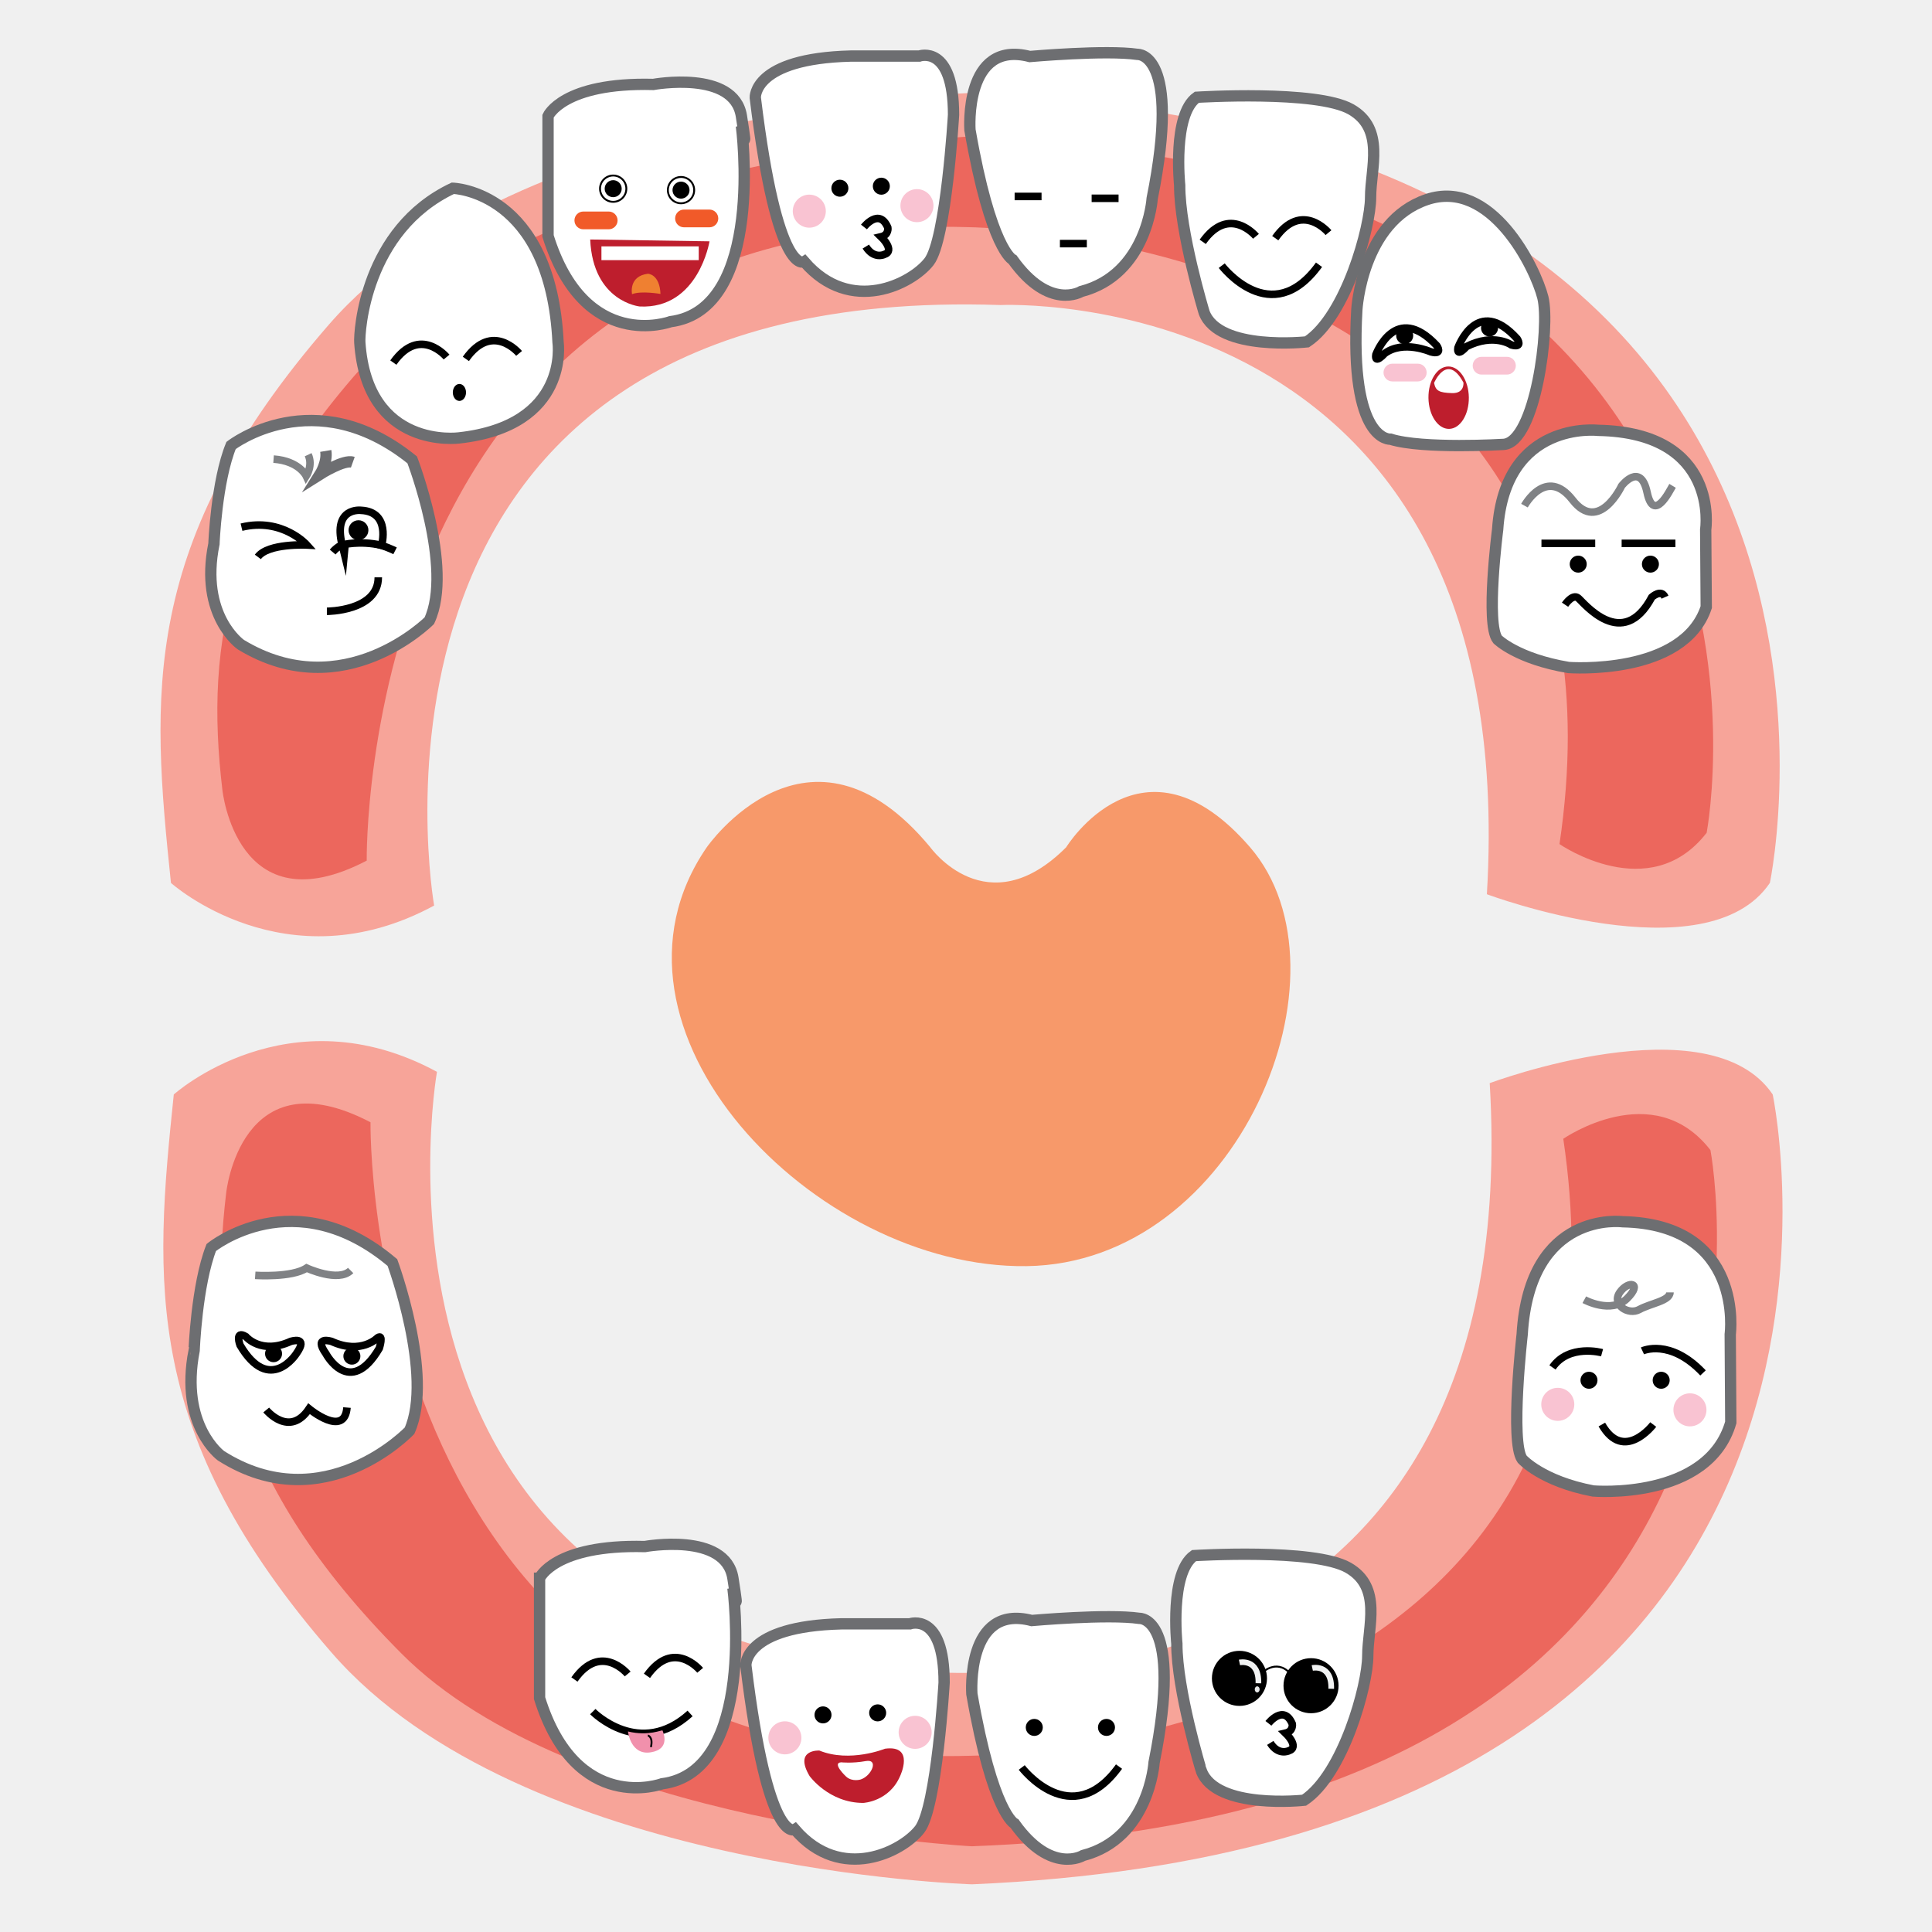
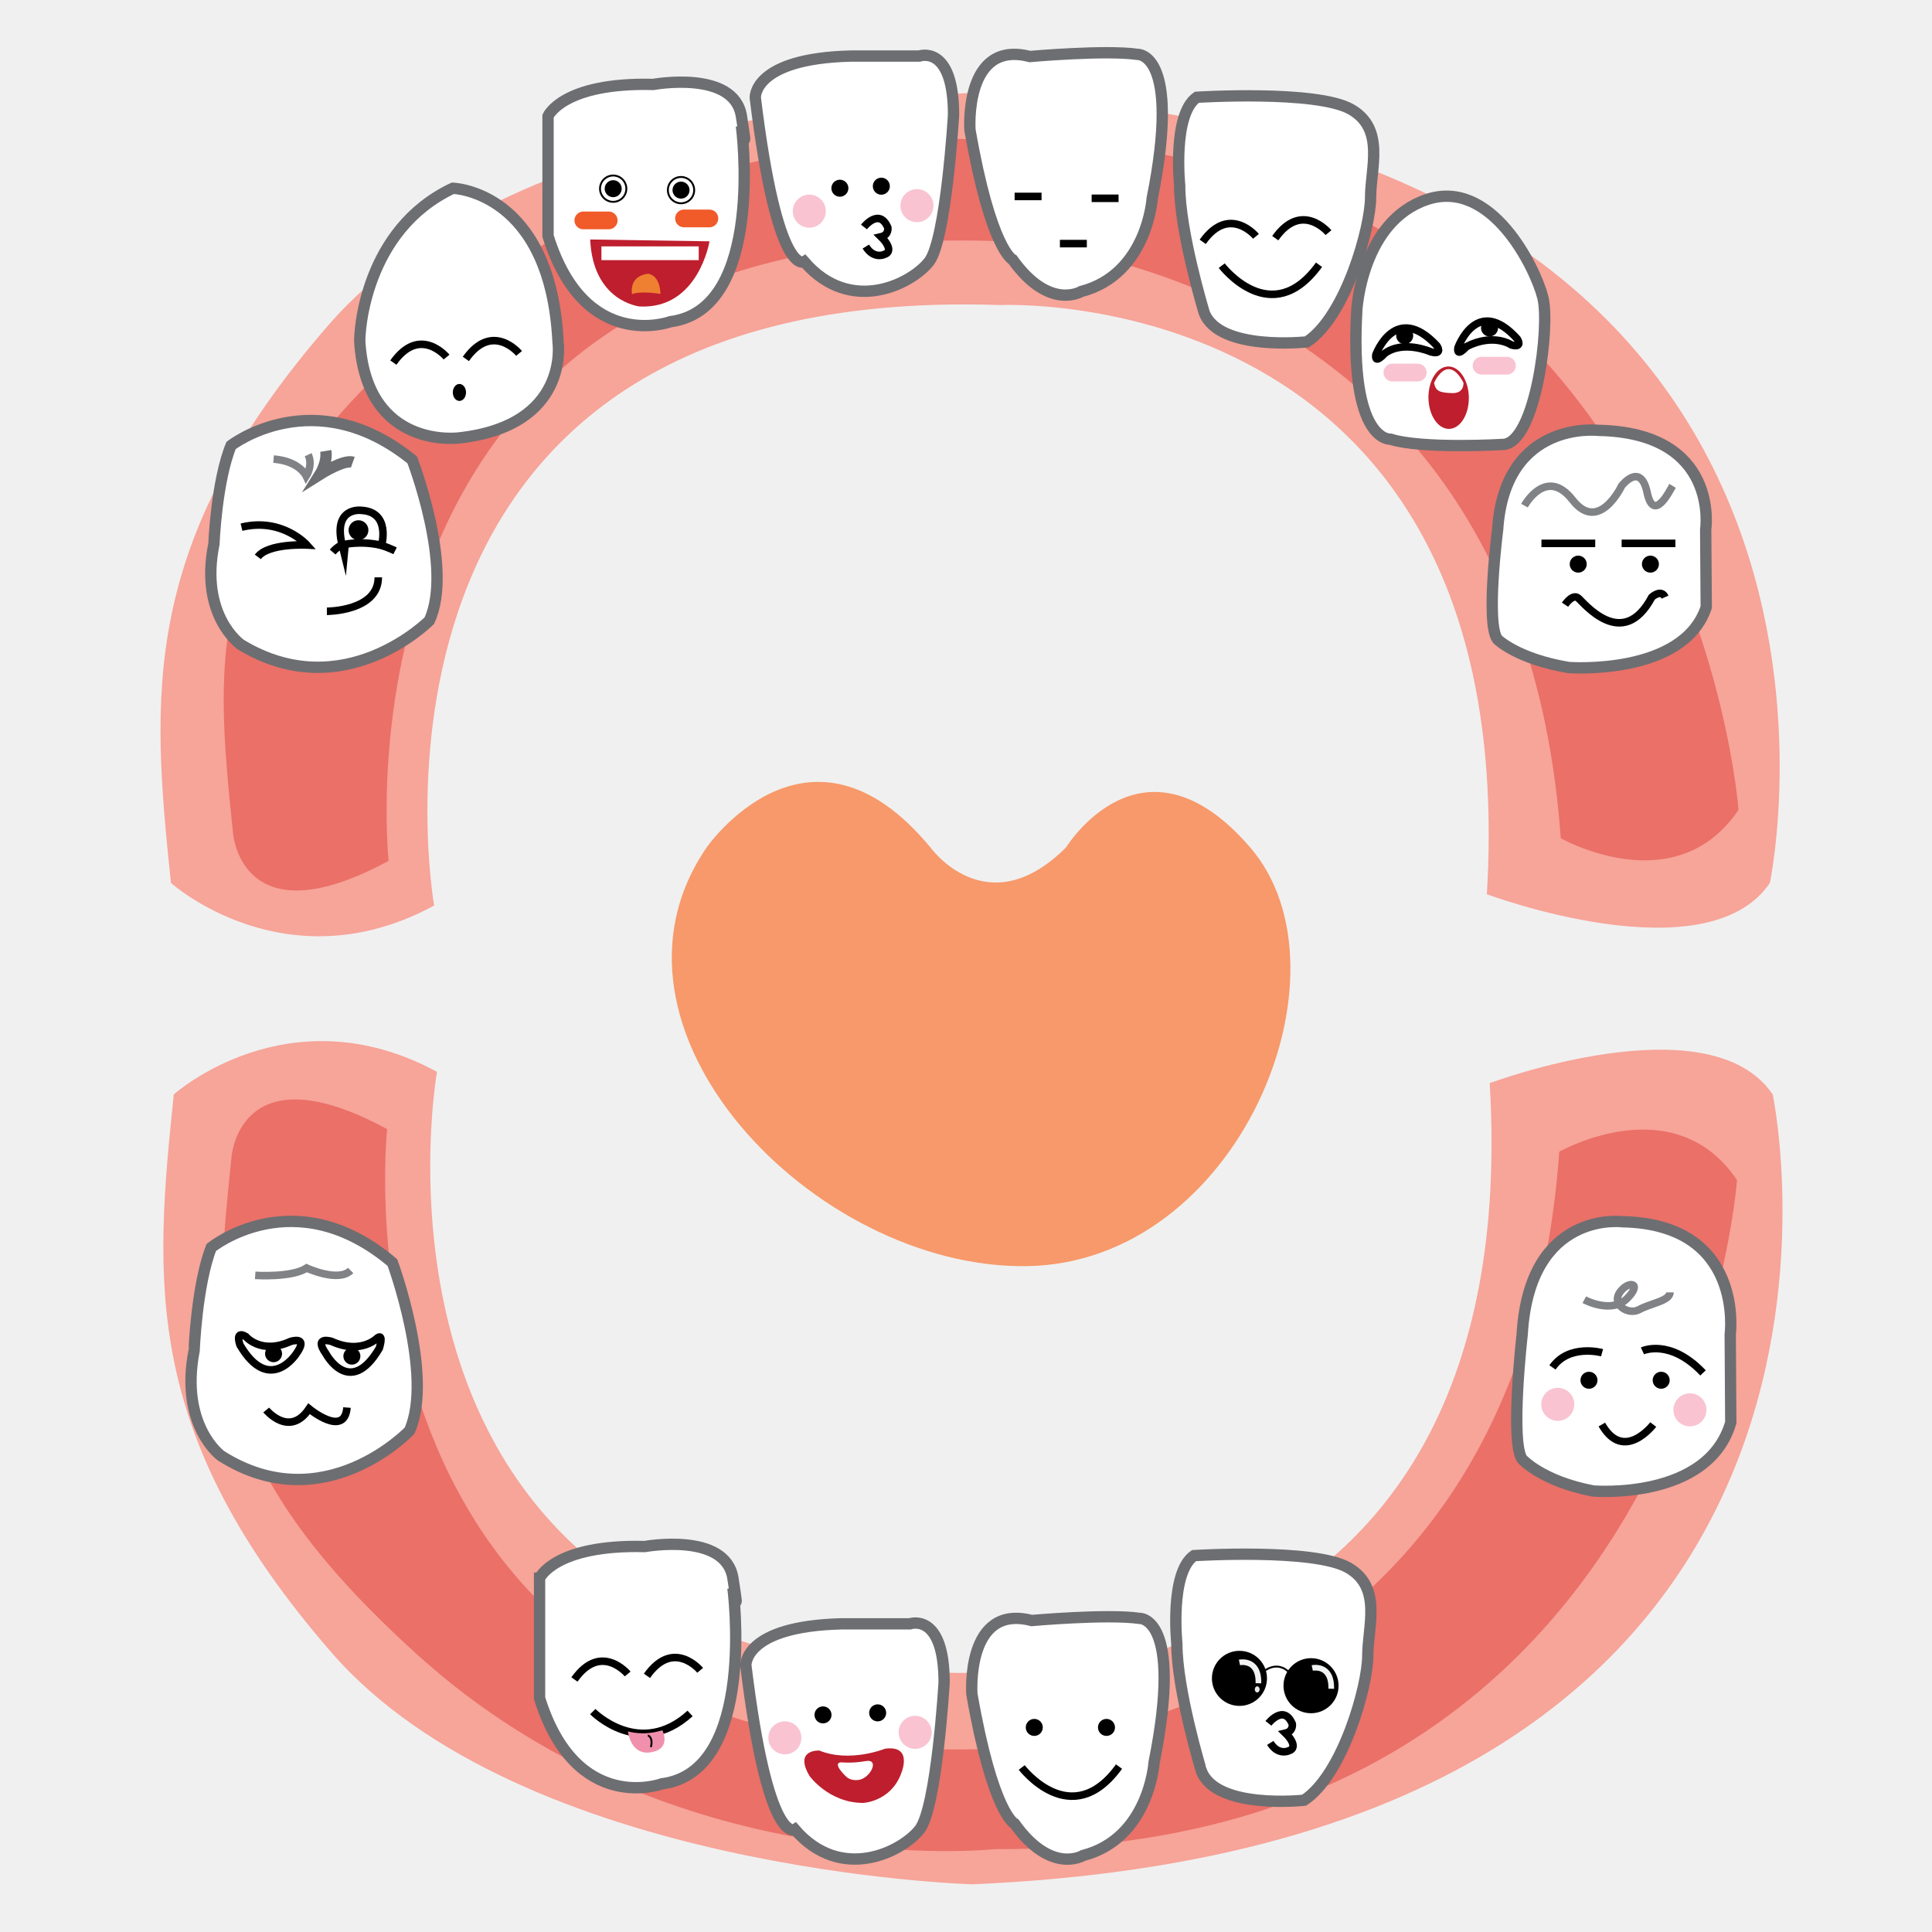
<svg xmlns="http://www.w3.org/2000/svg" version="1.1" x="0px" y="0px" width="1024px" height="1024px" viewBox="0 0 1024 1024" enable-background="new 0 0 1024 1024" xml:space="preserve">
  <g id="Layer_2">
    <path fill="#F7A499" d="M92.111,580.089c0,0,60.769-54.66,139.493-11.999c0,0-58.738,330.48,300.205,318.281   c0,0,277.124,13.34,257.768-312.281c0,0,116.439-43.629,149.992,5.999c0,0,84.104,396.867-424.371,418.634   c0,0-238.752-6.964-339.416-122.76C75.118,760.167,81.786,679.344,92.111,580.089z" />
    <path fill="#F7A499" d="M90.61,467.961c0,0,60.769,54.66,139.493,11.999c0,0-58.738-330.48,300.204-318.281   c0,0,277.125-13.34,257.768,312.281c0,0,116.439,43.629,149.992-5.999c0,0,84.104-396.867-424.371-418.634   c0,0-238.752,6.964-339.415,122.76C73.617,287.883,80.285,368.706,90.61,467.961z" />
    <path fill="#F7996A" d="M374.592,449.09c0,0,53.997-77.996,118.494,0c0,0,30,41.998,71.997,0c0,0,40.498-65.997,97.495,0   c56.997,65.998-6,220.489-118.494,221.989C431.589,672.579,308.596,545.086,374.592,449.09z" />
-     <path fill="#EC675D" d="M119.878,632.315c0,0,7.5-73.496,76.496-37.498c0,0-5.095,345.371,318.716,335.752   c0,0,361.482-3,313.484-326.984c0,0,47.729-33.135,77.996,6c0,0,67.226,351.817-391.48,368.981c0,0-211.56-10.913-302.371-102.226   C121.909,785.028,110.563,710.584,119.878,632.315z" />
-     <path fill="#EC675D" d="M117.87,418.652c0,0,7.5,73.496,76.496,37.498c0,0-5.095-345.371,318.716-335.752   c0,0,361.482,3,313.484,326.984c0,0,47.729,33.135,77.996-6c0,0,67.226-351.817-391.48-368.981c0,0-211.56,10.913-302.371,102.226   C119.901,265.939,108.556,340.383,117.87,418.652z" />
+     <path fill="#EA7068" d="M122.69,613.458c0,0,3.772-57.66,82.496-14.999c0,0-36.917,340.683,322.026,328.483   c0,0,277.203-8.299,299.234-316.484c0,0,60.651-34.628,94.204,15c0,0-25.499,356.058-393.438,354.63   c0,0-171.148,18.635-305.527-102.643C107.781,774.646,112.365,712.713,122.69,613.458z" />
+     <path fill="#EA7068" d="M123.479,441.252c0,0,3.772,57.66,82.496,14.999c0,0-36.917-340.683,322.026-328.483   c0,0,277.203,8.299,299.234,316.484c0,0,60.651,34.628,94.204-15c0,0-25.499-356.058-393.438-354.63   c0,0-171.148-18.635-305.527,102.643C108.569,280.064,113.153,341.998,123.479,441.252z" />
  </g>
+   <g id="Texts">
+ </g>
  <g id="lower">
    <g id="second_x5F_molar" display="none">
      <path display="inline" fill="#FFFFFF" stroke="#6D6E71" stroke-width="6" stroke-miterlimit="10" d="M94.339,544.634    c0,0,71.151-78.629,128.074,7.978c0,0,10.947,51.279-19.704,76.351c0,0-69.781,36.467-101.117-12.534    C101.591,616.428,83.393,584.519,94.339,544.634z" />
      <path display="inline" fill="none" stroke="#000000" stroke-width="4" stroke-miterlimit="10" d="M144.913,618.644    c0,0,7.783,5.188,20.756,2.593" />
      <polyline display="inline" fill="none" stroke="#808285" stroke-width="4" stroke-miterlimit="10" points="128.047,543.401     124.155,568.048 151.397,549.887 160.479,565.454 176.046,547.292 177.343,568.048 191.614,557.671   " />
      <line display="inline" fill="none" stroke="#000000" stroke-width="4" stroke-miterlimit="10" x1="105.994" y1="583.616" x2="143.615" y2="588.807" />
      <line display="inline" fill="none" stroke="#000000" stroke-width="4" stroke-miterlimit="10" x1="169.56" y1="588.807" x2="201.992" y2="579.725" />
      <line display="inline" fill="none" stroke="#000000" stroke-width="4" stroke-miterlimit="10" x1="121.561" y1="599.184" x2="135.831" y2="599.184" />
      <line display="inline" fill="none" stroke="#000000" stroke-width="4" stroke-miterlimit="10" x1="176.044" y1="599.834" x2="190.315" y2="599.834" />
      <path display="inline" fill="#FFFFFF" stroke="#6D6E71" stroke-width="6" stroke-miterlimit="10" d="M799.869,569.17    c0,0-7.703-55.404,68.204-50.972c0,0,79.32,8.866,66.004,66.485c0,0-1.099,49.864-41.801,53.188c0,0-55.005,19.696-85.807-33.368    L799.869,569.17z" />
      <g display="inline">
        <path stroke="#000000" stroke-miterlimit="10" d="M852.147,578.949c0,2.212-1.797,4.008-4.014,4.008     c-2.212,0-4.009-1.796-4.009-4.008c0-2.216,1.797-4.011,4.009-4.011C850.351,574.938,852.147,576.733,852.147,578.949z" />
        <circle fill="none" stroke="#000000" stroke-miterlimit="10" cx="848.135" cy="578.946" r="6.973" />
      </g>
      <g display="inline">
        <path stroke="#000000" stroke-miterlimit="10" d="M892.604,578.22c0,2.212-1.797,4.008-4.013,4.008     c-2.212,0-4.01-1.796-4.01-4.008c0-2.215,1.798-4.012,4.01-4.012C890.808,574.208,892.604,576.005,892.604,578.22z" />
        <circle fill="none" stroke="#000000" stroke-miterlimit="10" cx="888.593" cy="578.218" r="6.973" />
      </g>
      <path display="inline" fill="none" stroke="#000000" stroke-width="4" stroke-miterlimit="10" d="M859.131,571.012    c0,0-12.575-12.114-24.566-0.465" />
      <path display="inline" fill="none" stroke="#000000" stroke-width="4" stroke-miterlimit="10" d="M902.021,569.42    c0,0-12.451-8.329-24.324-0.321" />
      <path display="inline" fill="#F15A29" d="M848.67,597.635c0,2.602-2.107,4.707-4.707,4.707h-13.45    c-2.601,0-4.707-2.105-4.707-4.707l0,0c0-2.6,2.106-4.707,4.707-4.707h13.45C846.563,592.928,848.67,595.035,848.67,597.635    L848.67,597.635z" />
      <path display="inline" fill="#F15A29" d="M909.432,598c0,2.601-2.107,4.707-4.707,4.707h-13.45c-2.6,0-4.707-2.106-4.707-4.707    l0,0c0-2.6,2.107-4.707,4.707-4.707h13.45C907.324,593.293,909.432,595.4,909.432,598L909.432,598z" />
      <ellipse transform="matrix(0.9999 -0.0135 0.0135 0.9999 -8.1578 11.7419)" display="inline" fill="#BE1E2D" cx="868.324" cy="611.988" rx="10.703" ry="16.54" />
      <path display="inline" fill="#FFFFFF" d="M860.596,604.144c0,0,6.918-16.309,15.567-0.209c0,0,0.726,5.827-6.089,5.596    S861.464,608.349,860.596,604.144z" />
      <path display="inline" fill="none" stroke="#808285" stroke-width="4" stroke-miterlimit="10" d="M838.087,533.302    c0,0,22.056,6.488,32.433,1.299c0,0,10.378,16.865,22.053,1.297c0,0,11.676,18.162,15.567,6.486" />
+       <g display="inline">
+         <text transform="matrix(1 -0.0031 0.0031 1 1264.375 661.7285)" fill="#58595B" font-family="'Arial-BoldMT'" font-size="60">23-31 mo.</text>
+       </g>
    </g>
    <g id="first_x5F_molar">
      <path fill="#FFFFFF" stroke="#6D6E71" stroke-width="6" stroke-miterlimit="10" d="M111.983,661.199    c0,0,44.11-35.917,95.999,7.982c0,0,22.051,59.86,9.08,89.127c0,0-45.404,47.89-99.889,13.303c0,0-22.054-15.923-14.27-55.851    C102.904,715.761,104.2,681.153,111.983,661.199z" />
      <path fill="none" stroke="#000000" stroke-width="4" stroke-miterlimit="10" d="M130.287,708.404c0,0,8.032,9.732,23.713,2.596    c0,0,9.944-3.243,3.06,6.486c0,0-14.151,22.055-29.833-4.54C127.227,712.946,124.236,704.838,130.287,708.404z" />
      <path fill="none" stroke="#000000" stroke-width="4" stroke-miterlimit="10" d="M200.125,709.055c0,0-8.633,9.082-24.314,1.945    c0,0-9.944-3.243-3.059,6.486c0,0,12.584,23.756,28.266-2.839C201.018,714.647,203.572,706.681,200.125,709.055z" />
      <path fill="none" stroke="#000000" stroke-width="4" stroke-miterlimit="10" d="M141.1,747.323c0,0,12.323,14.919,22.702-0.648    c0,0,18.811,15.564,20.107-0.65" />
      <path stroke="#000000" stroke-miterlimit="10" d="M149.004,717.486c0,2.212-1.798,4.008-4.014,4.008    c-2.212,0-4.009-1.796-4.009-4.008c0-2.217,1.797-4.012,4.009-4.012C147.206,713.475,149.004,715.27,149.004,717.486z" />
      <path stroke="#000000" stroke-miterlimit="10" d="M190.517,718.784c0,2.212-1.797,4.007-4.014,4.007    c-2.211,0-4.009-1.795-4.009-4.007c0-2.216,1.798-4.012,4.009-4.012C188.719,714.772,190.517,716.568,190.517,718.784z" />
      <path fill="none" stroke="#808285" stroke-width="4" stroke-miterlimit="10" d="M135.263,675.972c0,0,19.459,1.299,27.243-3.892    c0,0,16.864,7.786,23.351,1.299" />
      <path fill="#FFFFFF" stroke="#6D6E71" stroke-width="6" stroke-miterlimit="10" d="M917.057,707.227    c0,0,7.783-58.377-57.078-59.676c0,0-49.296-6.485-53.188,59.676c0,0-6.485,57.08,0,66.16c0,0,10.378,11.673,37.62,16.863    c0,0,60.906,5.192,72.939-36.322L917.057,707.227z" />
      <path fill="none" stroke="#808285" stroke-width="4" stroke-miterlimit="10" d="M839.717,688.871c0,0,14.271,7.785,22.703-0.648    c8.432-8.434,0.649-9.729-3.892-3.243c-4.542,6.485,4.539,12.325,10.377,9.081c5.838-3.243,16.215-4.542,16.215-9.081" />
      <path fill="#FFFFFF" stroke="#000000" stroke-width="4" stroke-miterlimit="10" d="M870.528,716c0,0,14.594-6.811,32.107,11.675" />
      <path fill="#FFFFFF" stroke="#000000" stroke-width="4" stroke-miterlimit="10" d="M849.123,716.974c0,0-17.513-4.865-26.27,7.782    " />
      <circle fill="#F9C3D2" cx="895.707" cy="747.25" r="8.757" />
      <circle fill="#F9C3D2" cx="825.654" cy="744.331" r="8.757" />
      <path fill="none" stroke="#000000" stroke-width="4" stroke-miterlimit="10" d="M876.248,755.033c0,0-15.566,20.433-27.242,0" />
      <path stroke="#000000" stroke-miterlimit="10" d="M876.449,731.566c0,2.212,1.798,4.009,4.014,4.009    c2.212,0,4.01-1.797,4.01-4.009c0-2.216-1.798-4.011-4.01-4.011C878.247,727.556,876.449,729.351,876.449,731.566z" />
      <path stroke="#000000" stroke-miterlimit="10" d="M838.182,731.566c0,2.212,1.798,4.009,4.014,4.009    c2.212,0,4.01-1.797,4.01-4.009c0-2.216-1.798-4.011-4.01-4.011C839.979,727.556,838.182,729.351,838.182,731.566z" />
+       <g>
+         <text transform="matrix(1 0.0015 -0.0015 1 1267.199 769.5127)" fill="#58595B" font-family="'Arial-BoldMT'" font-size="60">14-18 mo.</text>
+       </g>
    </g>
    <g id="canine" display="none">
      <path display="inline" fill="#FFFFFF" stroke="#6D6E71" stroke-width="6" stroke-miterlimit="10" d="M174.218,847.976    c-0.363-5.338,2.593-59.673,49.295-81.729c0,0,51.891,1.299,55.783,81.729c0,0,6.486,44.108-52.539,50.593    C226.757,898.568,178.109,905.057,174.218,847.976z" />
      <g display="inline">
        <path fill="none" stroke="#000000" stroke-width="4" stroke-miterlimit="10" d="M190.772,852.922c0,0,22.702-11.676,33.081,0.648     " />
        <path fill="#FFFFFF" stroke="#000000" stroke-width="4" stroke-miterlimit="10" d="M197.908,850.003     c0,0-5.026-30.161,10.865-31.46c0,0,15.08-3.243,10.054,31.136C218.826,849.679,209.826,845.384,197.908,850.003z" />
        <circle stroke="#000000" stroke-width="4" stroke-miterlimit="10" cx="210.555" cy="836.381" r="4.011" />
      </g>
      <g display="inline">
        <path fill="none" stroke="#000000" stroke-width="4" stroke-miterlimit="10" d="M264.394,851.951c0,0-22.702-11.676-33.081,0.647     " />
        <path fill="#FFFFFF" stroke="#000000" stroke-width="4" stroke-miterlimit="10" d="M257.259,849.032     c0,0,5.027-30.162-10.865-31.459c0,0-15.08-3.245-10.054,31.134C236.341,848.707,245.341,844.412,257.259,849.032z" />
        <circle stroke="#000000" stroke-width="4" stroke-miterlimit="10" cx="244.612" cy="835.41" r="4.011" />
      </g>
      <ellipse transform="matrix(0.9965 -0.0834 0.0834 0.9965 -72.0825 22.0706)" display="inline" fill="#EA7E73" cx="227.988" cy="873.354" rx="8.432" ry="13.296" />
      <path display="inline" fill="#FFFFFF" stroke="#6D6E71" stroke-width="6" stroke-miterlimit="10" d="M735.164,831.65    c0,0,2.594-46.702,36.973-58.377c34.378-11.676,57.728,36.324,61.62,51.891c3.892,15.567-3.893,76.539-20.757,77.836    c0,0-42.971,2.595-59.999-2.757C753.001,900.243,731.11,902.188,735.164,831.65z" />
      <polyline display="inline" fill="none" stroke="#000000" stroke-width="4" stroke-miterlimit="10" points="817.055,835.381     792.731,845.109 814.297,851.596   " />
      <polyline display="inline" fill="none" stroke="#000000" stroke-width="4" stroke-miterlimit="10" points="753.327,835.381     777.651,845.109 756.084,851.596   " />
      <path display="inline" fill="#BE1E2D" d="M755.313,857.919l63.242,0.974c0,0-5.838,36-36.972,34.54    C781.583,893.433,756.771,891,755.313,857.919z" />
      <rect x="761.272" y="861.567" display="inline" fill="#FFFFFF" width="51.566" height="7.298" />
      <path display="inline" fill="#EF8031" d="M777.478,886.771c0,0-1.943-9.403,8.434-10.702c0,0,6.231,0.133,6.656,10.714    c0,0-10.183-1.824-15.09,0.122" />
+       <g display="inline">
+         <text transform="matrix(1 -0.0097 0.0097 1 1247.205 921.9785)" fill="#58595B" font-family="'Arial-BoldMT'" font-size="60">17-23 mo.</text>
+       </g>
    </g>
    <g id="lateral_x5F_incisor">
      <path fill="#FFFFFF" stroke="#6D6E71" stroke-width="6" stroke-miterlimit="10" d="M285.98,836.484    c0,0,7.784-17.995,55.784-16.781c0,0,42.811-7.867,46.703,16.781c3.892,24.65,0,5.19,0,5.19s12.973,97.295-37.622,103.781    c0,0-45.405,16.864-64.865-45.404V836.484z" />
      <path fill="none" stroke="#000000" stroke-width="4" stroke-miterlimit="10" d="M371.107,885.3c0,0-14.107-17.026-28.215,2.919" />
      <path fill="none" stroke="#000000" stroke-width="4" stroke-miterlimit="10" d="M332.676,887.246c0,0-14.107-17.027-28.215,2.918" />
      <path fill="none" stroke="#000000" stroke-width="4" stroke-miterlimit="10" d="M314.19,907.191c0,0,24.828,25.297,51.566,0.973" />
      <path fill="#F190AC" d="M332.84,917.717c0,0,1.322,12.779,12.101,11.045c10.777-1.735,6.427-10.887,6.239-11.518    C350.989,916.612,343.996,920.4,332.84,917.717z" />
      <path fill="none" stroke="#000000" stroke-miterlimit="10" d="M343.378,919.84c0,0,2.92,0.646,1.622,6.16" />
      <ellipse fill="#E6E7E8" cx="705.258" cy="898.328" rx="1.298" ry="1.622" />
      <path fill="#FFFFFF" stroke="#6D6E71" stroke-width="6" stroke-miterlimit="10" d="M623.758,871.123    c0,0-3.891-37.455,9.081-46.618c0,0,63.567-3.975,81.729,6.403c18.16,10.378,10.377,31.135,10.377,46.702    c0,15.566-12.972,62.765-33.729,76.538c0,0-46.701,5.188-54.485-15.567C636.73,938.581,623.684,895.611,623.758,871.123z" />
      <circle cx="656.934" cy="889.568" r="14.595" />
      <circle cx="694.878" cy="893.46" r="14.595" />
      <path fill="none" stroke="#000000" stroke-miterlimit="10" d="M669.259,886.326c0,0,8.433-8.106,15.892,2.271" />
      <path fill="none" stroke="#F1F2F2" stroke-width="3" stroke-miterlimit="10" d="M656.935,881.137c0,0,10.376-2.269,10.053,11.027" />
      <path fill="none" stroke="#F1F2F2" stroke-width="3" stroke-miterlimit="10" d="M695.53,884.056c0,0,10.376-2.269,10.053,11.027" />
      <ellipse fill="#E6E7E8" cx="666.339" cy="895.408" rx="1.298" ry="1.62" />
      <path fill="none" stroke="#000000" stroke-width="4" stroke-miterlimit="10" d="M672.297,913.405c0,0,8.107-10.377,12.648,0.325    c0,0,0.65,3.893-3.567,4.865c0,0,7.784,7.458,1.622,9.404c0,0-5.514,2.595-9.73-4.217" />
+       <g>
+         <text transform="matrix(1 -0.0012 0.0012 1 1119.535 1033.865)" fill="#58595B" font-family="'Arial-BoldMT'" font-size="60">10-16 mo.</text>
+       </g>
    </g>
    <g id="central_x5F_incisor">
      <path fill="#FFFFFF" stroke="#6D6E71" stroke-width="6" stroke-miterlimit="10" d="M395.327,882.72    c0,0-1.296-20.754,50.593-22.053h36.323c0,0,18.162-6.485,18.162,31.136c0,0-3.892,66.16-12.973,77.836    c-9.081,11.675-41.513,28.54-66.161,0C421.271,969.639,407.003,978.717,395.327,882.72z" />
      <circle fill="#F9C3D2" cx="416" cy="921.09" r="8.756" />
      <circle fill="#F9C3D2" cx="485.052" cy="918.171" r="8.756" />
      <circle stroke="#000000" stroke-miterlimit="10" cx="436.209" cy="908.926" r="4.011" />
      <circle stroke="#000000" stroke-miterlimit="10" cx="465.178" cy="907.855" r="4.012" />
      <path fill="#BE1E2D" d="M477.092,941.315c0,0,7.972-16.603-8.021-14.463c0,0-18.592,7.587-34.807,0.972    c0,0-13.621-0.778-5.188,13.491c0,0,10.215,14.271,28.459,14.271C457.535,955.587,471.272,954.938,477.092,941.315z" />
      <path fill="#FFFFFF" d="M445.837,934.063c0,0,5.838,0.65,12.973-0.647c7.136-1.299,3.243,7.784-2.593,9.729    c0,0-4.378,1.458-7.703-1.461C448.514,941.684,440.649,934.388,445.837,934.063z" />
      <path fill="#FFFFFF" stroke="#6D6E71" stroke-width="6" stroke-miterlimit="10" d="M515.109,897.83c0,0-3.313-48,31.715-38.919    c0,0,40.213-3.585,57.08-1.144c0,0,23.35-1.45,7.781,76.387c0,0-2.592,40.213-37.618,49.295c0,0-16.865,10.378-36.324-16.865    C537.743,966.584,526.206,961.396,515.109,897.83z" />
      <path fill="none" stroke="#000000" stroke-width="4" stroke-miterlimit="10" d="M541.543,936.807c0,0,26.269,34.54,51.565-0.486" />
      <path stroke="#000000" stroke-miterlimit="10" d="M552.202,915.565c0,2.212-1.797,4.008-4.014,4.008    c-2.212,0-4.009-1.796-4.009-4.008c0-2.217,1.797-4.013,4.009-4.013C550.405,911.553,552.202,913.349,552.202,915.565z" />
      <path stroke="#000000" stroke-miterlimit="10" d="M590.47,915.565c0,2.212-1.797,4.008-4.014,4.008    c-2.212,0-4.009-1.796-4.009-4.008c0-2.217,1.797-4.013,4.009-4.013C588.673,911.553,590.47,913.349,590.47,915.565z" />
+       <g>
+         <text transform="matrix(1 -6.096810e-005 6.096810e-005 1 1020.376 1111.789)" fill="#58595B" font-family="'Arial-BoldMT'" font-size="60">6-8 mo.</text>
+       </g>
    </g>
  </g>
  <g id="upper">
    <g id="second_x5F_molar_1_" display="none">
      <path display="inline" fill="#FFFFFF" stroke="#6D6E71" stroke-width="6" stroke-miterlimit="10" d="M97.834,392.997    c0,0,71.151-75.909,128.074,7.701c0,0,10.947,49.506-19.704,73.71c0,0-69.781,35.206-101.117-12.101    C105.087,462.307,86.888,431.502,97.834,392.997z" />
      <path display="inline" fill="#FFFFFF" stroke="#6D6E71" stroke-width="6" stroke-miterlimit="10" d="M803.864,411.166    c0,0-7.703-55.404,68.204-50.972c0,0,79.32,8.866,66.004,66.485c0,0-1.099,49.864-41.801,53.188c0,0-55.005,19.696-85.807-33.368    L803.864,411.166z" />
      <path display="inline" fill="none" stroke="#808285" stroke-width="4" stroke-miterlimit="10" d="M831.076,409.097    c0,0,22.498-12,31.498-19.499l-7.5,16.499c0,0,23.999-4.499,29.998-13.499l-4.499,17.999c0,0,19.499-7.5,23.999-19.499l3,22.499    c0,0,10.5-10.5,11.999-16.499" />
      <path display="inline" fill="none" stroke="#000000" stroke-width="4" stroke-miterlimit="10" d="M835.575,418.596    c0,0,4.048,25.5,36.425,7.5" />
      <path display="inline" fill="none" stroke="#000000" stroke-width="4" stroke-miterlimit="10" d="M885.056,428.093    c0,0,3.883,25.5,34.944,7.5" />
      <ellipse display="inline" cx="869.5" cy="455.5" rx="3.5" ry="4.5" />
      <path display="inline" fill="#F9C3D2" d="M857.308,445.466c-0.582,2.536-3.107,4.116-5.641,3.534l-13.109-3.009    c-2.534-0.582-4.116-3.105-3.534-5.641l0,0c0.582-2.534,3.106-4.116,5.641-3.534l13.109,3.009    C856.307,440.407,857.89,442.932,857.308,445.466L857.308,445.466z" />
      <path display="inline" fill="#F9C3D2" d="M908.49,456.567c-0.476,2.557-2.934,4.242-5.489,3.766l-13.223-2.463    c-2.556-0.476-4.242-2.932-3.766-5.489l0,0c0.476-2.556,2.934-4.242,5.489-3.766l13.223,2.463    C907.28,451.554,908.966,454.012,908.49,456.567L908.49,456.567z" />
      <path display="inline" fill="none" stroke="#808285" stroke-width="4" stroke-miterlimit="10" d="M123.61,399.596    c0,0,38.998-26.999,70.496,7.5" />
      <circle display="inline" fill="#F15A29" cx="191.697" cy="440.094" r="8.757" />
      <circle display="inline" fill="#F15A29" cx="125.644" cy="443.175" r="8.757" />
      <path display="inline" stroke="#000000" stroke-miterlimit="10" d="M170.986,426.325c0,2.212,1.798,4.009,4.014,4.009    c2.212,0,4.01-1.797,4.01-4.009c0-2.216-1.798-4.011-4.01-4.011C172.784,422.314,170.986,424.109,170.986,426.325z" />
      <path display="inline" stroke="#000000" stroke-miterlimit="10" d="M138.32,426.991c0,2.212,1.798,4.009,4.014,4.009    c2.212,0,4.01-1.797,4.01-4.009c0-2.216-1.798-4.011-4.01-4.011C140.118,422.98,138.32,424.775,138.32,426.991z" />
      <path display="inline" fill="none" stroke="#000000" stroke-width="4" stroke-miterlimit="10" d="M145,451.667    c0,0,14.667,42,30.667-1.333" />
+       <text transform="matrix(1 0.0052 -0.0052 1 1350.879 475.6489)" display="inline" fill="#58595B" font-family="'Arial-BoldMT'" font-size="60">25-33 mo.</text>
    </g>
    <g id="first_x5F_molar_1_">
      <path fill="#FFFFFF" stroke="#6D6E71" stroke-width="6" stroke-miterlimit="10" d="M904.048,280.66    c0,0,7.783-51.423-57.078-52.567c0,0-49.296-5.712-53.188,52.567c0,0-6.485,50.281,0,58.28c0,0,10.378,10.282,37.62,14.854    c0,0,60.906,4.574,72.939-31.995L904.048,280.66z" />
      <path fill="#FFFFFF" stroke="#6D6E71" stroke-width="6" stroke-miterlimit="10" d="M122.475,236.112    c0,0,44.11-34.342,95.999,7.632c0,0,22.051,57.235,9.08,85.218c0,0-45.404,45.79-99.889,12.72c0,0-22.054-15.225-14.27-53.401    C113.395,288.28,114.691,255.19,122.475,236.112z" />
      <path fill="none" stroke="#808285" stroke-width="4" stroke-miterlimit="10" d="M145,243.333c13.667,1,17.333,9,17.333,9    s3.667-5.667,1-11.333" />
      <path fill="#FFFFFF" stroke="#6D6E71" stroke-width="6" stroke-miterlimit="10" d="M172.667,239c1,6-3,12.333-3,12.333    s12.667-8,17.333-6.333" />
      <path fill="none" stroke="#000000" stroke-width="4" stroke-miterlimit="10" d="M128,279.414    c21.668-5.25,34.667,9.452,34.667,9.452s-20.584-1.05-26.001,6.302" />
      <path fill="none" stroke="#000000" stroke-width="4" stroke-miterlimit="10" d="M209.395,291.951c0,0-22.703-11.676-33.081,0.647" />
      <path fill="#FFFFFF" stroke="#000000" stroke-width="4" stroke-miterlimit="10" d="M202.26,289.032    c0,0,5.026-17.778-10.865-18.542c0,0-15.08-1.913-10.054,18.351C181.341,288.84,190.341,286.309,202.26,289.032z" />
      <circle stroke="#000000" stroke-width="4" stroke-miterlimit="10" cx="190" cy="281.001" r="3.261" />
      <path fill="none" stroke="#000000" stroke-width="4" stroke-miterlimit="10" d="M173.25,324c0,0,27.25,0,27.25-18" />
      <path fill="none" stroke="#808285" stroke-width="4" stroke-miterlimit="10" d="M808,268c0,0,11.5-21,25.5-3s26-7.5,26-7.5    s10-13,13.5,3.5s12-1,13.5-3.5" />
      <path fill="none" stroke="#000000" stroke-width="4" stroke-miterlimit="10" d="M829.5,320.5c0,0,4-6,7-3.5s23.5,28.5,39-0.5    c0,0,5-4.5,7,0" />
      <path stroke="#000000" stroke-miterlimit="10" d="M870.744,299c0,2.212,1.798,4.009,4.014,4.009c2.212,0,4.01-1.797,4.01-4.009    c0-2.216-1.798-4.011-4.01-4.011C872.542,294.989,870.744,296.784,870.744,299z" />
      <path stroke="#000000" stroke-miterlimit="10" d="M832.477,299c0,2.212,1.798,4.009,4.014,4.009c2.212,0,4.01-1.797,4.01-4.009    c0-2.216-1.798-4.011-4.01-4.011C834.274,294.989,832.477,296.784,832.477,299z" />
      <line fill="none" stroke="#000000" stroke-width="4" stroke-miterlimit="10" x1="817" y1="288" x2="845.5" y2="288" />
      <line fill="none" stroke="#000000" stroke-width="4" stroke-miterlimit="10" x1="859.5" y1="288" x2="888" y2="288" />
+       <text transform="matrix(1 0.0062 -0.0062 1 1389.537 370.7368)" fill="#58595B" font-family="'Arial-BoldMT'" font-size="60">13-19 mo.</text>
    </g>
    <g id="canine_1_">
      <path fill="#FFFFFF" stroke="#6D6E71" stroke-width="6" stroke-miterlimit="10" d="M190.708,181.512    c-0.363-5.338,2.593-59.673,49.295-81.729c0,0,51.891,1.299,55.783,81.729c0,0,6.486,44.108-52.539,50.593    C243.247,232.105,194.599,238.593,190.708,181.512z" />
      <path fill="#FFFFFF" stroke="#6D6E71" stroke-width="6" stroke-miterlimit="10" d="M719.157,164.186    c0,0,2.594-46.702,36.973-58.377c34.378-11.676,57.728,36.324,61.62,51.891c3.892,15.567-3.893,76.539-20.757,77.836    c0,0-42.971,2.595-59.999-2.757C736.994,232.779,715.104,234.724,719.157,164.186z" />
      <path fill="none" stroke="#000000" stroke-width="4" stroke-miterlimit="10" d="M275.126,187.312c0,0-14.107-17.026-28.215,2.919" />
      <path fill="none" stroke="#000000" stroke-width="4" stroke-miterlimit="10" d="M236.694,189.258c0,0-14.107-17.027-28.215,2.918" />
      <ellipse cx="243.5" cy="208" rx="3.5" ry="4.5" />
      <ellipse transform="matrix(0.9999 -0.0135 0.0135 0.9999 -2.7677 10.3528)" fill="#BE1E2D" cx="767.809" cy="210.814" rx="10.703" ry="16.54" />
      <path fill="#FFFFFF" d="M760.081,202.97c0,0,6.918-16.309,15.567-0.209c0,0,0.726,5.827-6.089,5.596    S760.949,207.175,760.081,202.97z" />
      <path fill="none" stroke="#000000" stroke-width="4" stroke-miterlimit="10" d="M729.247,187.959c0,0,10.389-28.28,32.318-4.714    c0,0,3.463,5.008-3.174,3.241c0,0-14.572-6.494-24.527,0.883C733.864,187.37,728.382,193.556,729.247,187.959z" />
      <path fill="none" stroke="#000000" stroke-width="4" stroke-miterlimit="10" d="M772.749,184.292c0,0,10.09-28.28,31.392-4.714    c0,0,3.363,5.008-3.083,3.241c0,0-9.238-6.494-23.824,0.883C777.233,183.703,771.909,189.89,772.749,184.292z" />
      <circle stroke="#000000" stroke-miterlimit="10" cx="744.517" cy="177.898" r="4.011" />
      <circle stroke="#000000" stroke-miterlimit="10" cx="789.485" cy="173.828" r="4.012" />
      <path fill="#F9C3D2" d="M756.155,197.461c0,2.602-2.107,4.707-4.707,4.707h-13.45c-2.601,0-4.707-2.105-4.707-4.707l0,0    c0-2.6,2.106-4.707,4.707-4.707h13.45C754.048,192.754,756.155,194.861,756.155,197.461L756.155,197.461z" />
      <path fill="#F9C3D2" d="M803.417,193.826c0,2.601-2.107,4.707-4.707,4.707h-13.449c-2.6,0-4.707-2.106-4.707-4.707l0,0    c0-2.6,2.107-4.707,4.707-4.707h13.449C801.31,189.119,803.417,191.227,803.417,193.826L803.417,193.826z" />
+       <text transform="matrix(1 -9.641349e-004 9.641349e-004 1 1496.785 244.7813)" fill="#58595B" font-family="'Arial-BoldMT'" font-size="60">16-22 mo.</text>
    </g>
    <g id="lateral_x5F_incisor_1_">
      <path fill="#FFFFFF" stroke="#6D6E71" stroke-width="6" stroke-miterlimit="10" d="M290.471,61.529    c0,0,7.784-17.995,55.784-16.781c0,0,42.811-7.867,46.703,16.781c3.892,24.65,0,5.19,0,5.19s12.973,97.295-37.622,103.781    c0,0-45.405,16.864-64.865-45.404V61.529z" />
      <path fill="#FFFFFF" stroke="#6D6E71" stroke-width="6" stroke-miterlimit="10" d="M625.251,98.167c0,0-3.891-37.455,9.081-46.618    c0,0,63.567-3.975,81.729,6.403c18.16,10.378,10.377,31.135,10.377,46.702c0,15.566-12.972,62.765-33.729,76.538    c0,0-46.701,5.188-54.485-15.567C638.224,165.625,625.177,122.656,625.251,98.167z" />
      <path fill="none" stroke="#000000" stroke-width="4" stroke-miterlimit="10" d="M704.126,123.312c0,0-14.107-17.026-28.215,2.919" />
      <path fill="none" stroke="#000000" stroke-width="4" stroke-miterlimit="10" d="M665.694,125.258c0,0-14.107-17.027-28.215,2.918" />
      <path fill="none" stroke="#000000" stroke-width="4" stroke-miterlimit="10" d="M647.543,140.807c0,0,26.269,34.54,51.565-0.486" />
      <path fill="#BE1E2D" d="M312.815,126.933l63.242,0.974c0,0-5.838,36-36.972,34.54    C339.086,162.447,314.274,160.014,312.815,126.933z" />
      <rect x="318.775" y="130.582" fill="#FFFFFF" width="51.566" height="7.298" />
      <path fill="#EF8031" d="M334.98,155.786c0,0-1.943-9.403,8.434-10.702c0,0,6.231,0.133,6.656,10.714c0,0-10.183-1.824-15.09,0.122    " />
      <g>
        <path stroke="#000000" stroke-miterlimit="10" d="M329.012,100.004c0,2.212-1.797,4.008-4.014,4.008     c-2.212,0-4.009-1.796-4.009-4.008c0-2.216,1.797-4.011,4.009-4.011C327.215,95.994,329.012,97.789,329.012,100.004z" />
        <circle fill="none" stroke="#000000" stroke-miterlimit="10" cx="325" cy="100.001" r="6.973" />
      </g>
      <g>
        <path stroke="#000000" stroke-miterlimit="10" d="M364.969,100.774c0,2.212-1.797,4.008-4.013,4.008     c-2.212,0-4.01-1.796-4.01-4.008c0-2.215,1.798-4.012,4.01-4.012C363.172,96.763,364.969,98.56,364.969,100.774z" />
        <circle fill="none" stroke="#000000" stroke-miterlimit="10" cx="360.958" cy="100.772" r="6.973" />
      </g>
      <path fill="#F15A29" d="M327.333,116.821c0,2.602-2.107,4.707-4.707,4.707h-13.45c-2.601,0-4.707-2.105-4.707-4.707l0,0    c0-2.6,2.106-4.707,4.707-4.707h13.45C325.225,112.114,327.333,114.221,327.333,116.821L327.333,116.821z" />
      <path fill="#F15A29" d="M380.696,115.777c0,2.601-2.107,4.707-4.707,4.707h-13.45c-2.6,0-4.707-2.106-4.707-4.707l0,0    c0-2.6,2.107-4.707,4.707-4.707h13.45C378.589,111.07,380.696,113.178,380.696,115.777L380.696,115.777z" />
+       <text transform="matrix(1 4.600799e-004 -4.600799e-004 1 1401.62 132.8896)" fill="#58595B" font-family="'Arial-BoldMT'" font-size="60">9-13 mo.</text>
    </g>
    <g id="central_x5F_incisor_1_">
      <path fill="#FFFFFF" stroke="#6D6E71" stroke-width="6" stroke-miterlimit="10" d="M400.318,51.768    c0,0-1.296-20.754,50.593-22.053h36.323c0,0,18.162-6.485,18.162,31.136c0,0-3.892,66.16-12.973,77.836    c-9.081,11.675-41.513,28.54-66.161,0C426.263,138.687,411.994,147.765,400.318,51.768z" />
      <path fill="#FFFFFF" stroke="#6D6E71" stroke-width="6" stroke-miterlimit="10" d="M514.101,68.878c0,0-3.313-48,31.715-38.919    c0,0,40.213-3.585,57.08-1.144c0,0,23.35-1.45,7.781,76.387c0,0-2.592,40.213-37.618,49.295c0,0-16.865,10.378-36.324-16.865    C536.734,137.632,525.197,132.444,514.101,68.878z" />
      <circle fill="#F9C3D2" cx="428.948" cy="111.919" r="8.756" />
      <circle fill="#F9C3D2" cx="486" cy="109" r="8.756" />
      <circle stroke="#000000" stroke-miterlimit="10" cx="445.157" cy="99.755" r="4.011" />
      <circle stroke="#000000" stroke-miterlimit="10" cx="467.125" cy="98.685" r="4.012" />
      <path fill="none" stroke="#000000" stroke-width="4" stroke-miterlimit="10" d="M457.92,120.309c0,0,8.107-10.377,12.648,0.325    c0,0,0.65,3.893-3.567,4.865c0,0,7.784,7.458,1.622,9.404c0,0-5.514,2.595-9.73-4.217" />
      <line fill="none" stroke="#000000" stroke-width="4" stroke-miterlimit="10" x1="537.774" y1="104.121" x2="552.044" y2="104.121" />
      <line fill="none" stroke="#000000" stroke-width="4" stroke-miterlimit="10" x1="578.591" y1="105.104" x2="592.862" y2="105.104" />
      <line fill="none" stroke="#000000" stroke-width="4" stroke-miterlimit="10" x1="561.774" y1="129.121" x2="576.044" y2="129.121" />
+       <text transform="matrix(0.9999 -0.0107 0.0107 0.9999 1305.662 47.0874)" fill="#58595B" font-family="'Arial-BoldMT'" font-size="60">8-12 mo.</text>
    </g>
  </g>
</svg>
